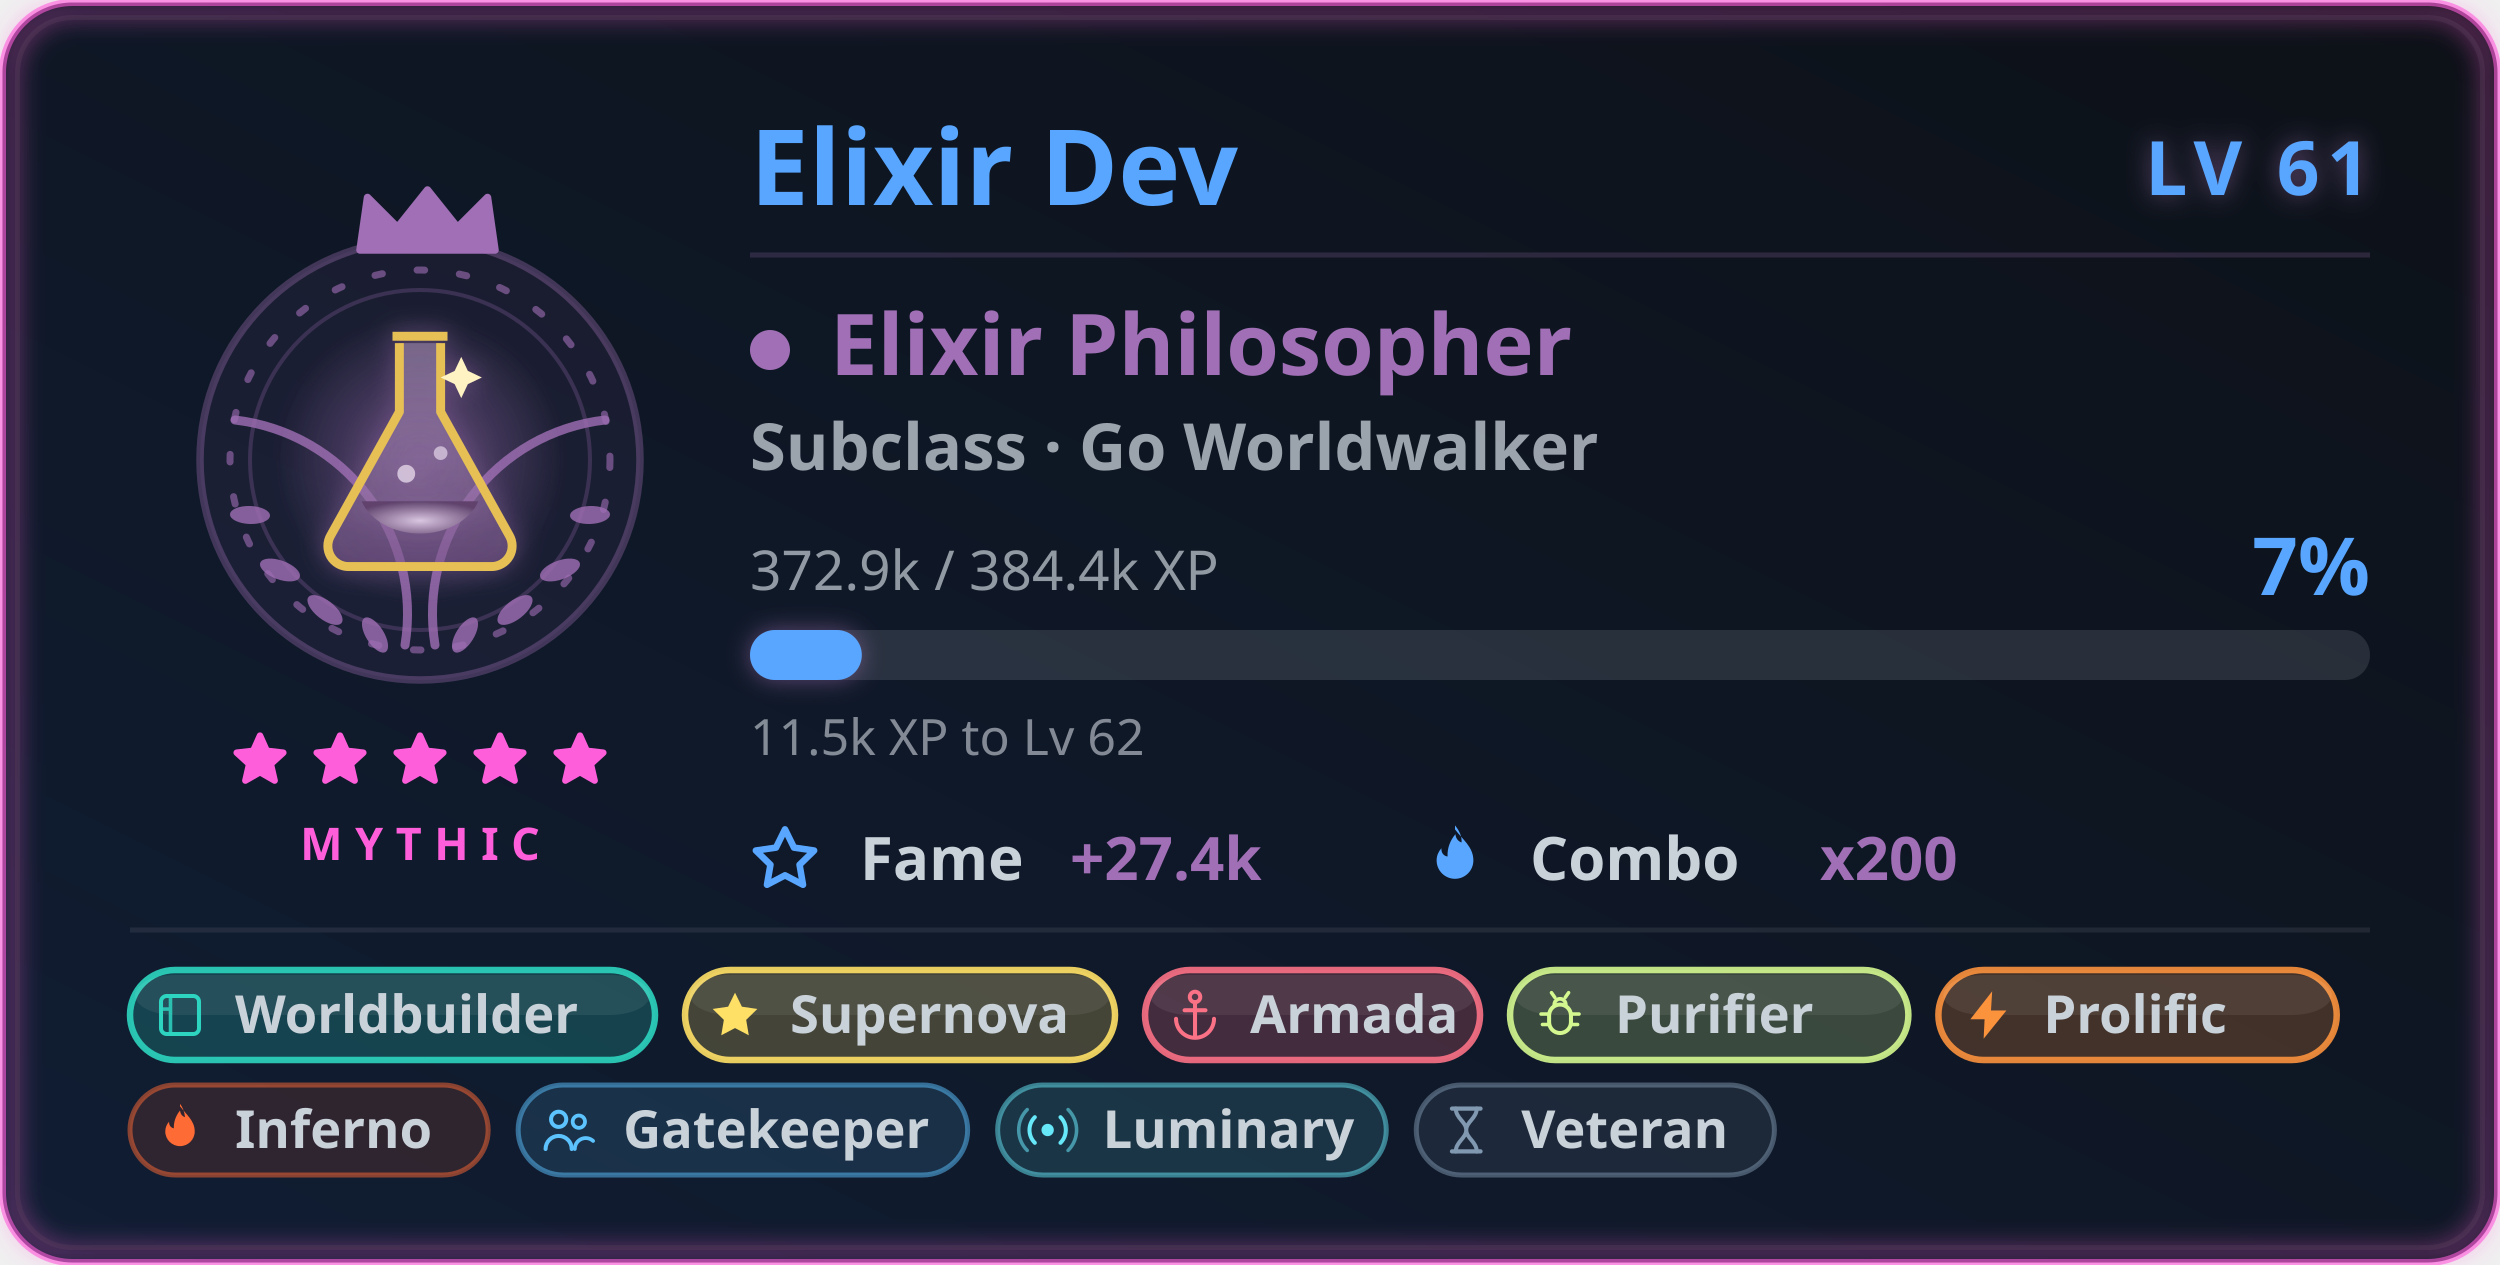
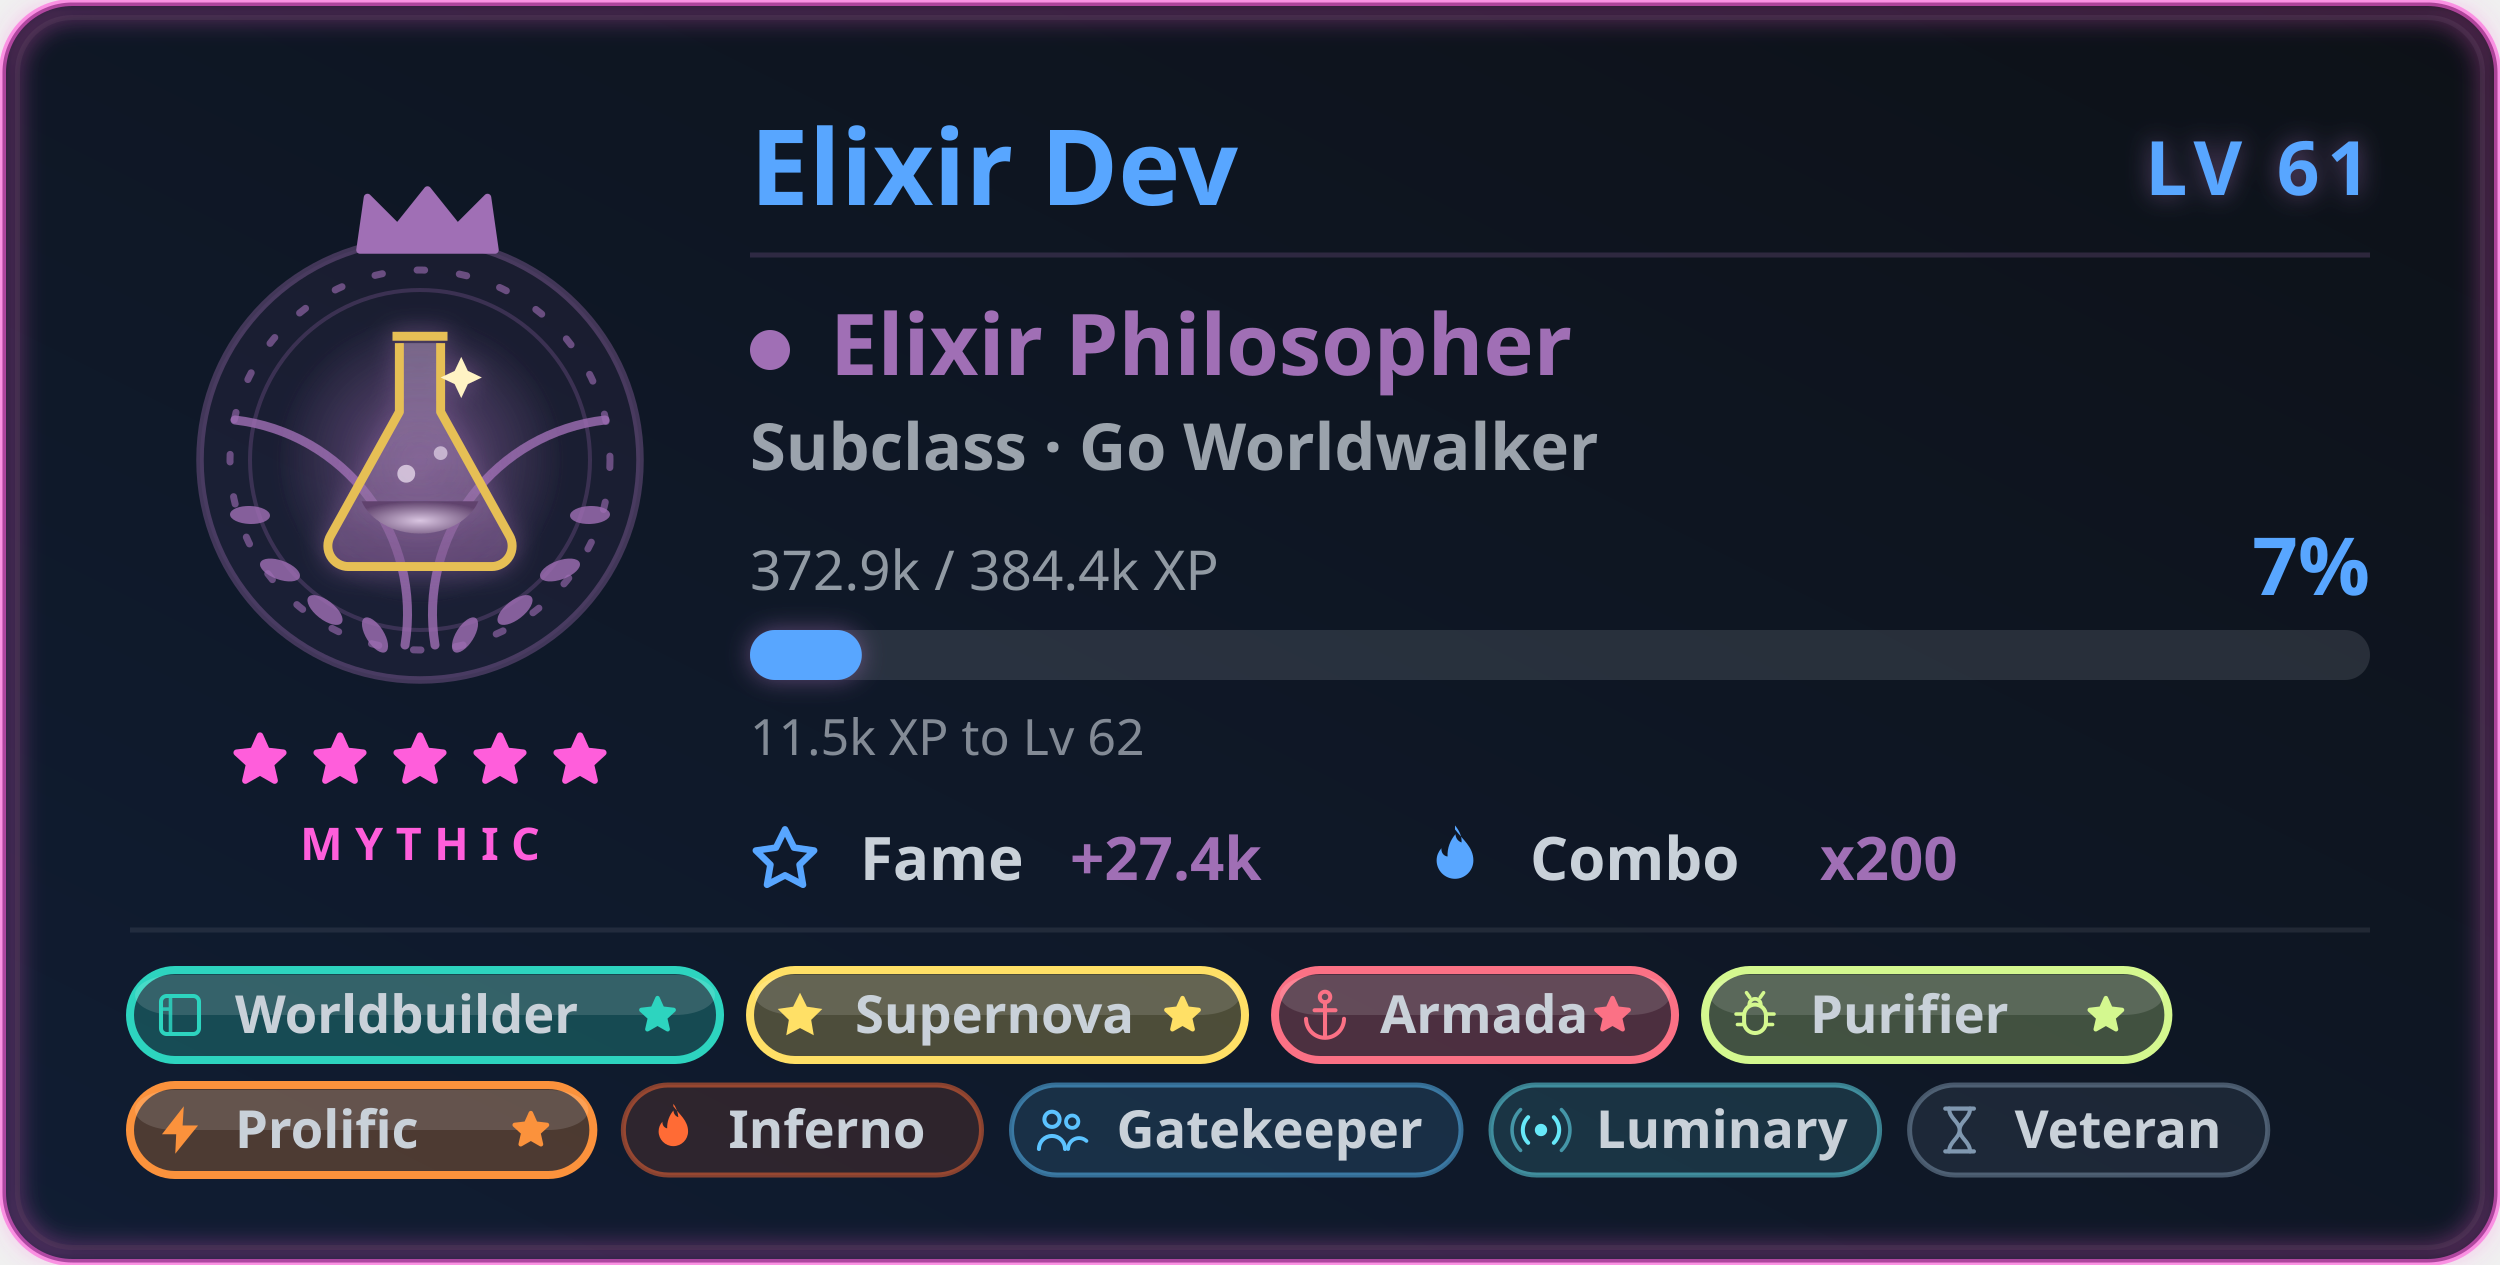
<svg xmlns="http://www.w3.org/2000/svg" width="500" height="253" viewBox="0 0 500 253" role="img" aria-labelledby="card-title-a11y card-desc-a11y">
  <style>
text { font-family: 'Segoe UI', Ubuntu, 'Helvetica Neue', sans-serif; }
.title { font-size: 18px; font-weight: 600; fill: #58a6ff; }
.title-icon { fill: #58a6ff; }
.icon { fill: #58a6ff; }


.gl-name { font-size: 21px; font-weight: 700; fill: #58a6ff; }
.gl-lvl { font-size: 15px; font-weight: 800; letter-spacing: 1.5px; fill: #58a6ff; }
.gl-class { font-size: 17px; font-weight: 700; fill: #a06fb5; }
.gl-sub { font-size: 13px; font-weight: 600; fill: #c9d1d9; opacity: 0.75; }
.gl-meta { font-size: 11px; fill: #c9d1d9; opacity: 0.7; }
.gl-pct { font-size: 16px; font-weight: 800; fill: #58a6ff; }
.gl-chip-label { font-size: 12px; font-weight: 600; fill: #c9d1d9; }
.gl-chip-value { font-size: 12px; font-weight: 800; fill: #a06fb5; }
.gl-hint { font-size: 10px; fill: #c9d1d9; opacity: 0.62; }
.gl-badge-label { font-size: 10.5px; font-weight: 600; }
.gl-rarity { font-size: 9px; font-weight: 700; letter-spacing: 2.5px; fill: #ff5edb; }

</style>
  <defs>
    <linearGradient id="card-bg" x1="0" y1="0" x2="1" y2="1" gradientTransform="rotate(90, 0.5, 0.5)">
      <stop offset="0.0%" stop-color="#0d1117" />
      <stop offset="100.0%" stop-color="#101d33" />
    </linearGradient>
    <filter id="card-glow" x="-50%" y="-50%" width="200%" height="200%">
      <feGaussianBlur in="SourceGraphic" stdDeviation="3" result="blur" />
      <feFlood flood-color="#58a6ff" flood-opacity="0.55" result="tint" />
      <feComposite in="tint" in2="blur" operator="in" result="softGlow" />
      <feMerge>
        <feMergeNode in="softGlow" />
        <feMergeNode in="SourceGraphic" />
      </feMerge>
    </filter>
    <filter id="gl-glow" x="-60%" y="-60%" width="220%" height="220%">
      <feGaussianBlur in="SourceGraphic" stdDeviation="2.4" result="b" />
      <feFlood flood-color="#a06fb5" flood-opacity="0.55" result="t" />
      <feComposite in="t" in2="b" operator="in" result="g" />
      <feMerge>
        <feMergeNode in="g" />
        <feMergeNode in="SourceGraphic" />
      </feMerge>
    </filter>
    <filter id="gl-rarity" x="-20%" y="-20%" width="140%" height="140%">
      <feGaussianBlur stdDeviation="2.4" />
    </filter>
  </defs>
  <rect x="0.5" y="0.5" width="499" height="252" rx="14" fill="url(#card-bg)" stroke="#ff5edb" stroke-width="1.4" stroke-opacity="0.6" />
  <rect x="3.5" y="3.5" width="493" height="246" rx="11" fill="none" stroke="#30363d" stroke-opacity="0.4" />
  <rect x="2" y="2" width="496" height="249" rx="13" fill="none" stroke="#ff5edb" stroke-width="3.5" stroke-opacity="0.4" filter="url(#gl-rarity)" />
  <g class="fade">
    <g class="">
      <g class="flourish">
        <g transform="translate(84,0)">
          <g transform="translate(0,92)">
            <path d="M3 37 A 39 39 0 0 1 37 -8" fill="none" stroke="#a06fb5" stroke-width="1.8" stroke-linecap="round" opacity="0.8" />
            <g fill="#a06fb5" opacity="0.8">
              <ellipse cx="9" cy="35" rx="4" ry="1.8" transform="rotate(-58 9 35)" />
              <ellipse cx="19" cy="30" rx="4.2" ry="1.9" transform="rotate(-38 19 30)" />
              <ellipse cx="28" cy="22" rx="4.2" ry="1.9" transform="rotate(-20 28 22)" />
              <ellipse cx="34" cy="11" rx="4" ry="1.8" transform="rotate(-2 34 11)" />
            </g>
          </g>
        </g>
        <g transform="translate(84,0) scale(-1,1)">
          <g transform="translate(0,92)">
            <path d="M3 37 A 39 39 0 0 1 37 -8" fill="none" stroke="#a06fb5" stroke-width="1.8" stroke-linecap="round" opacity="0.8" />
            <g fill="#a06fb5" opacity="0.8">
              <ellipse cx="9" cy="35" rx="4" ry="1.8" transform="rotate(-58 9 35)" />
              <ellipse cx="19" cy="30" rx="4.2" ry="1.9" transform="rotate(-38 19 30)" />
              <ellipse cx="28" cy="22" rx="4.2" ry="1.9" transform="rotate(-20 28 22)" />
              <ellipse cx="34" cy="11" rx="4" ry="1.8" transform="rotate(-2 34 11)" />
            </g>
          </g>
        </g>
      </g>
      <circle cx="84" cy="92" r="44" fill="#a06fb5" fill-opacity="0.08" stroke="#a06fb5" stroke-opacity="0.35" stroke-width="1.5" />
      <g class="">
        <circle cx="84" cy="92" r="38" fill="none" stroke="#a06fb5" stroke-opacity="0.6" stroke-width="1.4" stroke-dasharray="1.5 7" stroke-linecap="round" />
        <circle cx="84" cy="92" r="34" fill="none" stroke="#a06fb5" stroke-opacity="0.25" stroke-width="0.8" />
      </g>
      <g class="" filter="url(#gl-glow)">
        <svg class="" x="51" y="59" width="66" height="66" viewBox="0 0 48 48" aria-hidden="true">
          <defs>
            <radialGradient id="elHalo" cx="0.5" cy="0.5" r="0.5">
              <stop offset="0" stop-color="#a06fb5" stop-opacity="0.42" />
              <stop offset="1" stop-color="#a06fb5" stop-opacity="0" />
            </radialGradient>
            <linearGradient id="elGlass" x1="0" y1="0" x2="0" y2="1">
              <stop offset="0" stop-color="#d0b7da" stop-opacity="0.35" />
              <stop offset="1" stop-color="#704e7f" stop-opacity="0.5" />
            </linearGradient>
            <radialGradient id="elBrew" cx="0.5" cy="0.6" r="0.6">
              <stop offset="0" stop-color="#d9c5e1" />
              <stop offset="1" stop-color="#60436d" />
            </radialGradient>
          </defs>
          <circle cx="24" cy="24" r="21" fill="url(#elHalo)" />
          <path d="M20 6 H28 M21 7 V17 L11 35 A3 3 0 0 0 13.6 39.5 H34.4 A3 3 0 0 0 37 35 L27 17 V7" fill="url(#elGlass)" stroke="#e6bf55" stroke-width="1.3" stroke-linejoin="round" />
          <path d="M15.5 30 A9 7 0 0 0 32.5 30 Z" fill="url(#elBrew)" />
          <circle cx="22" cy="26" r="1.3" fill="#e3d4e9" opacity="0.8" />
          <circle cx="27" cy="23" r="1" fill="#e3d4e9" opacity="0.7" />
          <path d="M30 9 l0.96 2.04 l2.04 0.96 l-2.04 0.96 l-0.96 2.04 l-0.96 -2.04 l-2.04 -0.96 l2.04 -0.96 Z" fill="#fff3c4" />
        </svg>
      </g>
      <g transform="translate(69, 36.5) scale(1.5)">
        <path d="M2 9 L3 2 L7 6 L11 1 L15 6 L19 2 L20 9 Z" fill="#a06fb5" stroke="#a06fb5" stroke-width="1" stroke-linejoin="round" />
      </g>
    </g>
    <g>
      <g class="" transform="translate(45.5, 145.5) scale(0.5416667)" fill="#ff5edb" stroke="#ff5edb" stroke-width="2.4" stroke-linejoin="round" stroke-linecap="round" opacity="1">
        <path d="M12 3 L14.5 8.6 L20.6 9.3 L16 13.5 L17.4 19.6 L12 16.5 L6.6 19.6 L8 13.5 L3.4 9.3 L9.5 8.6 Z" />
      </g>
      <g class="" transform="translate(61.5, 145.5) scale(0.5416667)" fill="#ff5edb" stroke="#ff5edb" stroke-width="2.4" stroke-linejoin="round" stroke-linecap="round" opacity="1">
        <path d="M12 3 L14.5 8.6 L20.6 9.3 L16 13.5 L17.4 19.6 L12 16.5 L6.6 19.6 L8 13.5 L3.4 9.3 L9.5 8.6 Z" />
      </g>
      <g class="" transform="translate(77.5, 145.5) scale(0.5416667)" fill="#ff5edb" stroke="#ff5edb" stroke-width="2.4" stroke-linejoin="round" stroke-linecap="round" opacity="1">
        <path d="M12 3 L14.5 8.6 L20.6 9.3 L16 13.5 L17.4 19.6 L12 16.5 L6.6 19.6 L8 13.5 L3.4 9.3 L9.5 8.6 Z" />
      </g>
      <g class="" transform="translate(93.5, 145.5) scale(0.5416667)" fill="#ff5edb" stroke="#ff5edb" stroke-width="2.4" stroke-linejoin="round" stroke-linecap="round" opacity="1">
        <path d="M12 3 L14.5 8.6 L20.6 9.3 L16 13.5 L17.4 19.6 L12 16.5 L6.6 19.6 L8 13.5 L3.4 9.3 L9.5 8.6 Z" />
      </g>
      <g class="" transform="translate(109.5, 145.5) scale(0.5416667)" fill="#ff5edb" stroke="#ff5edb" stroke-width="2.4" stroke-linejoin="round" stroke-linecap="round" opacity="1">
        <path d="M12 3 L14.5 8.6 L20.6 9.3 L16 13.5 L17.4 19.6 L12 16.5 L6.6 19.6 L8 13.5 L3.4 9.3 L9.5 8.6 Z" />
      </g>
    </g>
    <text class="gl-rarity" x="84" y="172" text-anchor="middle">MYTHIC</text>
  </g>
  <g class="fade" style="animation-delay:.15s">
    <text class="gl-name" x="150" y="41">Elixir Dev</text>
    <text class="gl-lvl glow-pulse" x="474" y="39" text-anchor="end" filter="url(#gl-glow)">LV 61</text>
    <line x1="150" y1="51" x2="474" y2="51" stroke="#a06fb5" stroke-opacity="0.22" stroke-width="1" />
    <circle cx="154" cy="70" r="4" fill="#a06fb5" />
    <text class="gl-class" x="166" y="75">Elixir Philosopher</text>
    <text class="gl-sub" x="150" y="94">Subclass · Go Worldwalker</text>
    <text class="gl-meta" x="150" y="118">372.9k / 384.4k XP</text>
    <text class="gl-pct " x="474" y="119" text-anchor="end">7%</text>
    <rect x="150" y="126" width="324" height="10" rx="5" fill="#c9d1d9" fill-opacity="0.14" />
    <rect class="xp-fill " x="150" y="126" width="22.364" height="10" rx="5" fill="#58a6ff" filter="url(#gl-glow)" />
    <text class="gl-hint" x="150" y="151">11.5k XP to Lv 62</text>
    <g transform="translate(150, 176)">
      <svg class="icon" x="0" y="-11" width="14" height="14" viewBox="0 0 16 16" aria-hidden="true">
        <path fill-rule="evenodd" d="M8 .25a.75.75 0 0 1 .673.418l1.882 3.815 4.21.612a.75.75 0 0 1 .416 1.279l-3.046 2.97.719 4.192a.75.75 0 0 1-1.088.791L8 12.347l-3.766 1.98a.75.75 0 0 1-1.088-.79l.72-4.194L.818 6.374a.75.75 0 0 1 .416-1.28l4.21-.611L7.327.668A.75.75 0 0 1 8 .25zm0 2.445L6.615 5.5a.75.75 0 0 1-.564.41l-3.097.45 2.24 2.184a.75.75 0 0 1 .216.664l-.528 3.084 2.769-1.456a.75.75 0 0 1 .698 0l2.77 1.456-.53-3.084a.75.75 0 0 1 .216-.664l2.24-2.183-3.096-.45a.75.75 0 0 1-.564-.41L8 2.694v.001z" />
      </svg>
      <text class="gl-chip-label" x="22" y="0">Fame</text>
      <text class="gl-chip-value" x="64" y="0">+27.4k</text>
    </g>
    <g transform="translate(284, 176)">
      <svg class="icon" x="0" y="-11" width="14" height="14" viewBox="0 0 16 16" aria-hidden="true">
        <path fill-rule="evenodd" d="M8 1c1.7 2.3 4.2 4 4.2 7.1a4.2 4.2 0 0 1-8.4 0c0-1.1.4-2 1.1-2.8-.1 1 .5 1.8 1.4 1.9-.1-1.9.6-3.7 1.8-5.1.1 1 .6 1.6 1.4 1.9.1-1.4-.5-2.7-1.5-3.9z" />
      </svg>
      <text class="gl-chip-label" x="22" y="0">Combo</text>
      <text class="gl-chip-value" x="80" y="0">x200</text>
    </g>
  </g>
  <g class="fade" style="animation-delay:.2s">
    <line x1="26" y1="186" x2="474" y2="186" stroke="#c9d1d9" stroke-opacity="0.1" stroke-width="1" />
    <g>
-       <rect x="26" y="194" width="105.003" height="18" rx="9" fill="#2dd4bf" fill-opacity="0.22" stroke="#2dd4bf" stroke-opacity="0.9" stroke-width="1.3" />
-       <rect x="27" y="195" width="103.003" height="8" rx="8" fill="#ffffff" fill-opacity="0.07" />
+       <rect x="26" y="194" width="118.003" height="18" rx="9" fill="#2dd4bf" fill-opacity="0.26" stroke="#2dd4bf" stroke-opacity="1" stroke-width="1.6" />
+       <rect x="27" y="195" width="116.003" height="8" rx="8" fill="#ffffff" fill-opacity="0.13" />
      <g transform="translate(30.3, 197.3) scale(0.475)">
        <rect x="4" y="4" width="16" height="16" rx="2.4" fill="none" stroke="#2dd4bf" stroke-width="1.7" />
        <path d="M8 4v16 M4 9.5h4" fill="none" stroke="#2dd4bf" stroke-width="1.5" opacity="0.85" />
      </g>
      <text class="gl-badge-label" x="47" y="206.6" fill="#c9d1d9" font-weight="800">Worldbuilder</text>
-     </g>
-     <g>
-       <rect x="137.003" y="194" width="86.002" height="18" rx="9" fill="#ffe066" fill-opacity="0.22" stroke="#ffe066" stroke-opacity="0.9" stroke-width="1.3" />
-       <rect x="138.003" y="195" width="84.002" height="8" rx="8" fill="#ffffff" fill-opacity="0.07" />
-       <g transform="translate(141.3032, 197.3) scale(0.475)">
+       <g class="" transform="translate(127.0032, 198.5) scale(0.375)" fill="#2dd4bf" stroke="#2dd4bf" stroke-width="2.4" stroke-linejoin="round" stroke-linecap="round" opacity="1">
+         <path d="M12 3 L14.5 8.6 L20.6 9.3 L16 13.5 L17.4 19.6 L12 16.5 L6.6 19.6 L8 13.5 L3.4 9.3 L9.5 8.6 Z" />
+       </g>
+     </g>
+     <g>
+       <rect x="150.003" y="194" width="99.002" height="18" rx="9" fill="#ffe066" fill-opacity="0.26" stroke="#ffe066" stroke-opacity="1" stroke-width="1.6" />
+       <rect x="151.003" y="195" width="97.002" height="8" rx="8" fill="#ffffff" fill-opacity="0.13" />
+       <g transform="translate(154.3032, 197.3) scale(0.475)">
        <path d="M12 2.6 14.9 8.5 21.4 9.45 16.7 14.05 17.8 20.55 12 17.5 6.2 20.55 7.3 14.05 2.6 9.45 9.1 8.5Z" fill="#ffe066" />
      </g>
-       <text class="gl-badge-label" x="158.003" y="206.6" fill="#c9d1d9" font-weight="800">Supernova</text>
-     </g>
-     <g>
-       <rect x="229.006" y="194" width="67.002" height="18" rx="9" fill="#fb7185" fill-opacity="0.22" stroke="#fb7185" stroke-opacity="0.9" stroke-width="1.3" />
-       <rect x="230.006" y="195" width="65.002" height="8" rx="8" fill="#ffffff" fill-opacity="0.07" />
-       <g transform="translate(233.3056, 197.3) scale(0.475)">
+       <text class="gl-badge-label" x="171.003" y="206.6" fill="#c9d1d9" font-weight="800">Supernova</text>
+       <g class="" transform="translate(232.0056, 198.5) scale(0.375)" fill="#ffe066" stroke="#ffe066" stroke-width="2.4" stroke-linejoin="round" stroke-linecap="round" opacity="1">
+         <path d="M12 3 L14.5 8.6 L20.6 9.3 L16 13.5 L17.4 19.6 L12 16.5 L6.6 19.6 L8 13.5 L3.4 9.3 L9.5 8.6 Z" />
+       </g>
+     </g>
+     <g>
+       <rect x="255.006" y="194" width="80.002" height="18" rx="9" fill="#fb7185" fill-opacity="0.26" stroke="#fb7185" stroke-opacity="1" stroke-width="1.6" />
+       <rect x="256.006" y="195" width="78.002" height="8" rx="8" fill="#ffffff" fill-opacity="0.13" />
+       <g transform="translate(259.3056, 197.3) scale(0.475)">
        <circle cx="12" cy="4.4" r="2.2" fill="none" stroke="#fb7185" stroke-width="1.7" />
        <path d="M12 6.6V21M7.6 10h8.8" fill="none" stroke="#fb7185" stroke-width="1.7" stroke-linejoin="round" stroke-linecap="round" />
        <path d="M4 13.6a8 8 0 0 0 16 0" fill="none" stroke="#fb7185" stroke-width="1.7" stroke-linejoin="round" stroke-linecap="round" />
      </g>
-       <text class="gl-badge-label" x="250.006" y="206.6" fill="#c9d1d9" font-weight="800">Armada</text>
-     </g>
-     <g>
-       <rect x="302.007" y="194" width="79.669" height="18" rx="9" fill="#d4f88f" fill-opacity="0.22" stroke="#d4f88f" stroke-opacity="0.9" stroke-width="1.3" />
-       <rect x="303.007" y="195" width="77.669" height="8" rx="8" fill="#ffffff" fill-opacity="0.07" />
-       <g transform="translate(306.3072, 197.3) scale(0.475)">
+       <text class="gl-badge-label" x="276.006" y="206.6" fill="#c9d1d9" font-weight="800">Armada</text>
+       <g class="" transform="translate(318.0072, 198.5) scale(0.375)" fill="#fb7185" stroke="#fb7185" stroke-width="2.4" stroke-linejoin="round" stroke-linecap="round" opacity="1">
+         <path d="M12 3 L14.5 8.6 L20.6 9.3 L16 13.5 L17.4 19.6 L12 16.5 L6.6 19.6 L8 13.5 L3.4 9.3 L9.5 8.6 Z" />
+       </g>
+     </g>
+     <g>
+       <rect x="341.007" y="194" width="92.669" height="18" rx="9" fill="#d4f88f" fill-opacity="0.26" stroke="#d4f88f" stroke-opacity="1" stroke-width="1.6" />
+       <rect x="342.007" y="195" width="90.669" height="8" rx="8" fill="#ffffff" fill-opacity="0.13" />
+       <g transform="translate(345.3072, 197.3) scale(0.475)">
        <rect x="7.4" y="7.6" width="9.2" height="12" rx="4.6" fill="none" stroke="#d4f88f" stroke-width="1.7" />
        <path d="M9.6 7.6a2.4 2.4 0 0 1 4.8 0" fill="none" stroke="#d4f88f" stroke-width="1.6" stroke-linejoin="round" stroke-linecap="round" />
        <path d="M7.4 11.6H4M16.6 11.6H20M7.4 16H4.6M16.6 16H19.4M9.8 4.6 8.4 2.6M14.2 4.6 15.6 2.6" fill="none" stroke="#d4f88f" stroke-width="1.5" stroke-linejoin="round" stroke-linecap="round" />
      </g>
-       <text class="gl-badge-label" x="323.007" y="206.6" fill="#c9d1d9" font-weight="800">Purifier</text>
-     </g>
-     <g>
-       <rect x="387.676" y="194" width="79.669" height="18" rx="9" fill="#fb923c" fill-opacity="0.22" stroke="#fb923c" stroke-opacity="0.9" stroke-width="1.3" />
-       <rect x="388.676" y="195" width="77.669" height="8" rx="8" fill="#ffffff" fill-opacity="0.07" />
-       <g transform="translate(391.976, 197.3) scale(0.475)">
+       <text class="gl-badge-label" x="362.007" y="206.6" fill="#c9d1d9" font-weight="800">Purifier</text>
+       <g class="" transform="translate(416.676, 198.5) scale(0.375)" fill="#d4f88f" stroke="#d4f88f" stroke-width="2.4" stroke-linejoin="round" stroke-linecap="round" opacity="1">
+         <path d="M12 3 L14.5 8.6 L20.6 9.3 L16 13.5 L17.4 19.6 L12 16.5 L6.6 19.6 L8 13.5 L3.4 9.3 L9.5 8.6 Z" />
+       </g>
+     </g>
+     <g>
+       <rect x="26" y="217" width="92.669" height="18" rx="9" fill="#fb923c" fill-opacity="0.26" stroke="#fb923c" stroke-opacity="1" stroke-width="1.6" />
+       <rect x="27" y="218" width="90.669" height="8" rx="8" fill="#ffffff" fill-opacity="0.13" />
+       <g transform="translate(30.3, 220.3) scale(0.475)">
        <path d="M13.6 2 4.4 13.8h6L10 22l9.6-11.9h-6.5Z" fill="#fb923c" />
      </g>
-       <text class="gl-badge-label" x="408.676" y="206.6" fill="#c9d1d9" font-weight="800">Prolific</text>
-     </g>
-     <g>
-       <rect x="26" y="217" width="71.63" height="18" rx="9" fill="#ff6b35" fill-opacity="0.13" stroke="#ff6b35" stroke-opacity="0.5" stroke-width="1" />
-       <g transform="translate(30.3, 220.3) scale(0.475)">
+       <text class="gl-badge-label" x="47" y="229.6" fill="#c9d1d9" font-weight="800">Prolific</text>
+       <g class="" transform="translate(101.6688, 221.5) scale(0.375)" fill="#fb923c" stroke="#fb923c" stroke-width="2.4" stroke-linejoin="round" stroke-linecap="round" opacity="1">
+         <path d="M12 3 L14.5 8.6 L20.6 9.3 L16 13.5 L17.4 19.6 L12 16.5 L6.6 19.6 L8 13.5 L3.4 9.3 L9.5 8.6 Z" />
+       </g>
+     </g>
+     <g>
+       <rect x="124.669" y="217" width="71.63" height="18" rx="9" fill="#ff6b35" fill-opacity="0.13" stroke="#ff6b35" stroke-opacity="0.5" stroke-width="1" />
+       <g transform="translate(128.9688, 220.3) scale(0.475)">
        <path d="M12 2c2.5 3.4 6.2 6 6.2 10.6a6.2 6.2 0 0 1-12.4 0c0-1.6.6-3 1.6-4.1-.1 1.5.8 2.6 2 2.8-.1-2.8.9-5.4 2.6-7.5.2 1.5.9 2.4 2.1 2.8-.2-2-.8-4-2.1-5.6Z" fill="#ff6b35" />
      </g>
-       <text class="gl-badge-label" x="47" y="229.6" fill="#c9d1d9">Inferno</text>
-     </g>
-     <g>
-       <rect x="103.63" y="217" width="89.9" height="18" rx="9" fill="#5cc3ff" fill-opacity="0.13" stroke="#5cc3ff" stroke-opacity="0.5" stroke-width="1" />
-       <g transform="translate(107.93, 220.3) scale(0.475)">
+       <text class="gl-badge-label" x="145.669" y="229.6" fill="#c9d1d9">Inferno</text>
+     </g>
+     <g>
+       <rect x="202.299" y="217" width="89.9" height="18" rx="9" fill="#5cc3ff" fill-opacity="0.13" stroke="#5cc3ff" stroke-opacity="0.5" stroke-width="1" />
+       <g transform="translate(206.5988, 220.3) scale(0.475)">
        <circle cx="8" cy="7.5" r="3.2" fill="none" stroke="#5cc3ff" stroke-width="1.7" />
        <path d="M2.5 20a5.5 5.5 0 0 1 11 0" fill="none" stroke="#5cc3ff" stroke-width="1.7" stroke-linecap="round" />
        <circle cx="16.5" cy="8.5" r="2.6" fill="none" stroke="#5cc3ff" stroke-width="1.6" />
        <path d="M14.8 20a4.6 4.6 0 0 1 7.7-3.4" fill="none" stroke="#5cc3ff" stroke-width="1.6" stroke-linecap="round" />
      </g>
-       <text class="gl-badge-label" x="124.63" y="229.6" fill="#c9d1d9">Gatekeeper</text>
-     </g>
-     <g>
-       <rect x="199.53" y="217" width="77.72" height="18" rx="9" fill="#67e8f9" fill-opacity="0.13" stroke="#67e8f9" stroke-opacity="0.5" stroke-width="1" />
-       <g transform="translate(203.83, 220.3) scale(0.475)">
+       <text class="gl-badge-label" x="223.299" y="229.6" fill="#c9d1d9">Gatekeeper</text>
+     </g>
+     <g>
+       <rect x="298.199" y="217" width="77.72" height="18" rx="9" fill="#67e8f9" fill-opacity="0.13" stroke="#67e8f9" stroke-opacity="0.5" stroke-width="1" />
+       <g transform="translate(302.4988, 220.3) scale(0.475)">
        <circle cx="12" cy="12" r="2.6" fill="#67e8f9" />
        <path d="M6.6 6.6a7.6 7.6 0 0 0 0 10.8M17.4 6.6a7.6 7.6 0 0 1 0 10.8" fill="none" stroke="#67e8f9" stroke-width="1.7" stroke-linejoin="round" stroke-linecap="round" />
        <path d="M3.4 3.4a12.1 12.1 0 0 0 0 17.2M20.6 3.4a12.1 12.1 0 0 1 0 17.2" fill="none" stroke="#67e8f9" stroke-width="1.5" stroke-linejoin="round" stroke-linecap="round" opacity="0.55" />
      </g>
-       <text class="gl-badge-label" x="220.53" y="229.6" fill="#c9d1d9">Luminary</text>
-     </g>
-     <g>
-       <rect x="283.25" y="217" width="71.63" height="18" rx="9" fill="#8098b0" fill-opacity="0.13" stroke="#8098b0" stroke-opacity="0.5" stroke-width="1" />
-       <g transform="translate(287.55, 220.3) scale(0.475)">
+       <text class="gl-badge-label" x="319.199" y="229.6" fill="#c9d1d9">Luminary</text>
+     </g>
+     <g>
+       <rect x="381.919" y="217" width="71.63" height="18" rx="9" fill="#8098b0" fill-opacity="0.13" stroke="#8098b0" stroke-opacity="0.5" stroke-width="1" />
+       <g transform="translate(386.2188, 220.3) scale(0.475)">
        <path d="M6 3h12M6 21h12" fill="none" stroke="#8098b0" stroke-width="1.8" stroke-linejoin="round" stroke-linecap="round" />
        <path d="M7.6 3c0 4 4.4 5.6 4.4 9s-4.4 5-4.4 9M16.4 3c0 4-4.4 5.6-4.4 9s4.4 5 4.4 9" fill="none" stroke="#8098b0" stroke-width="1.7" stroke-linejoin="round" stroke-linecap="round" />
      </g>
-       <text class="gl-badge-label" x="304.25" y="229.6" fill="#c9d1d9">Veteran</text>
+       <text class="gl-badge-label" x="402.919" y="229.6" fill="#c9d1d9">Veteran</text>
    </g>
  </g>
</svg>
